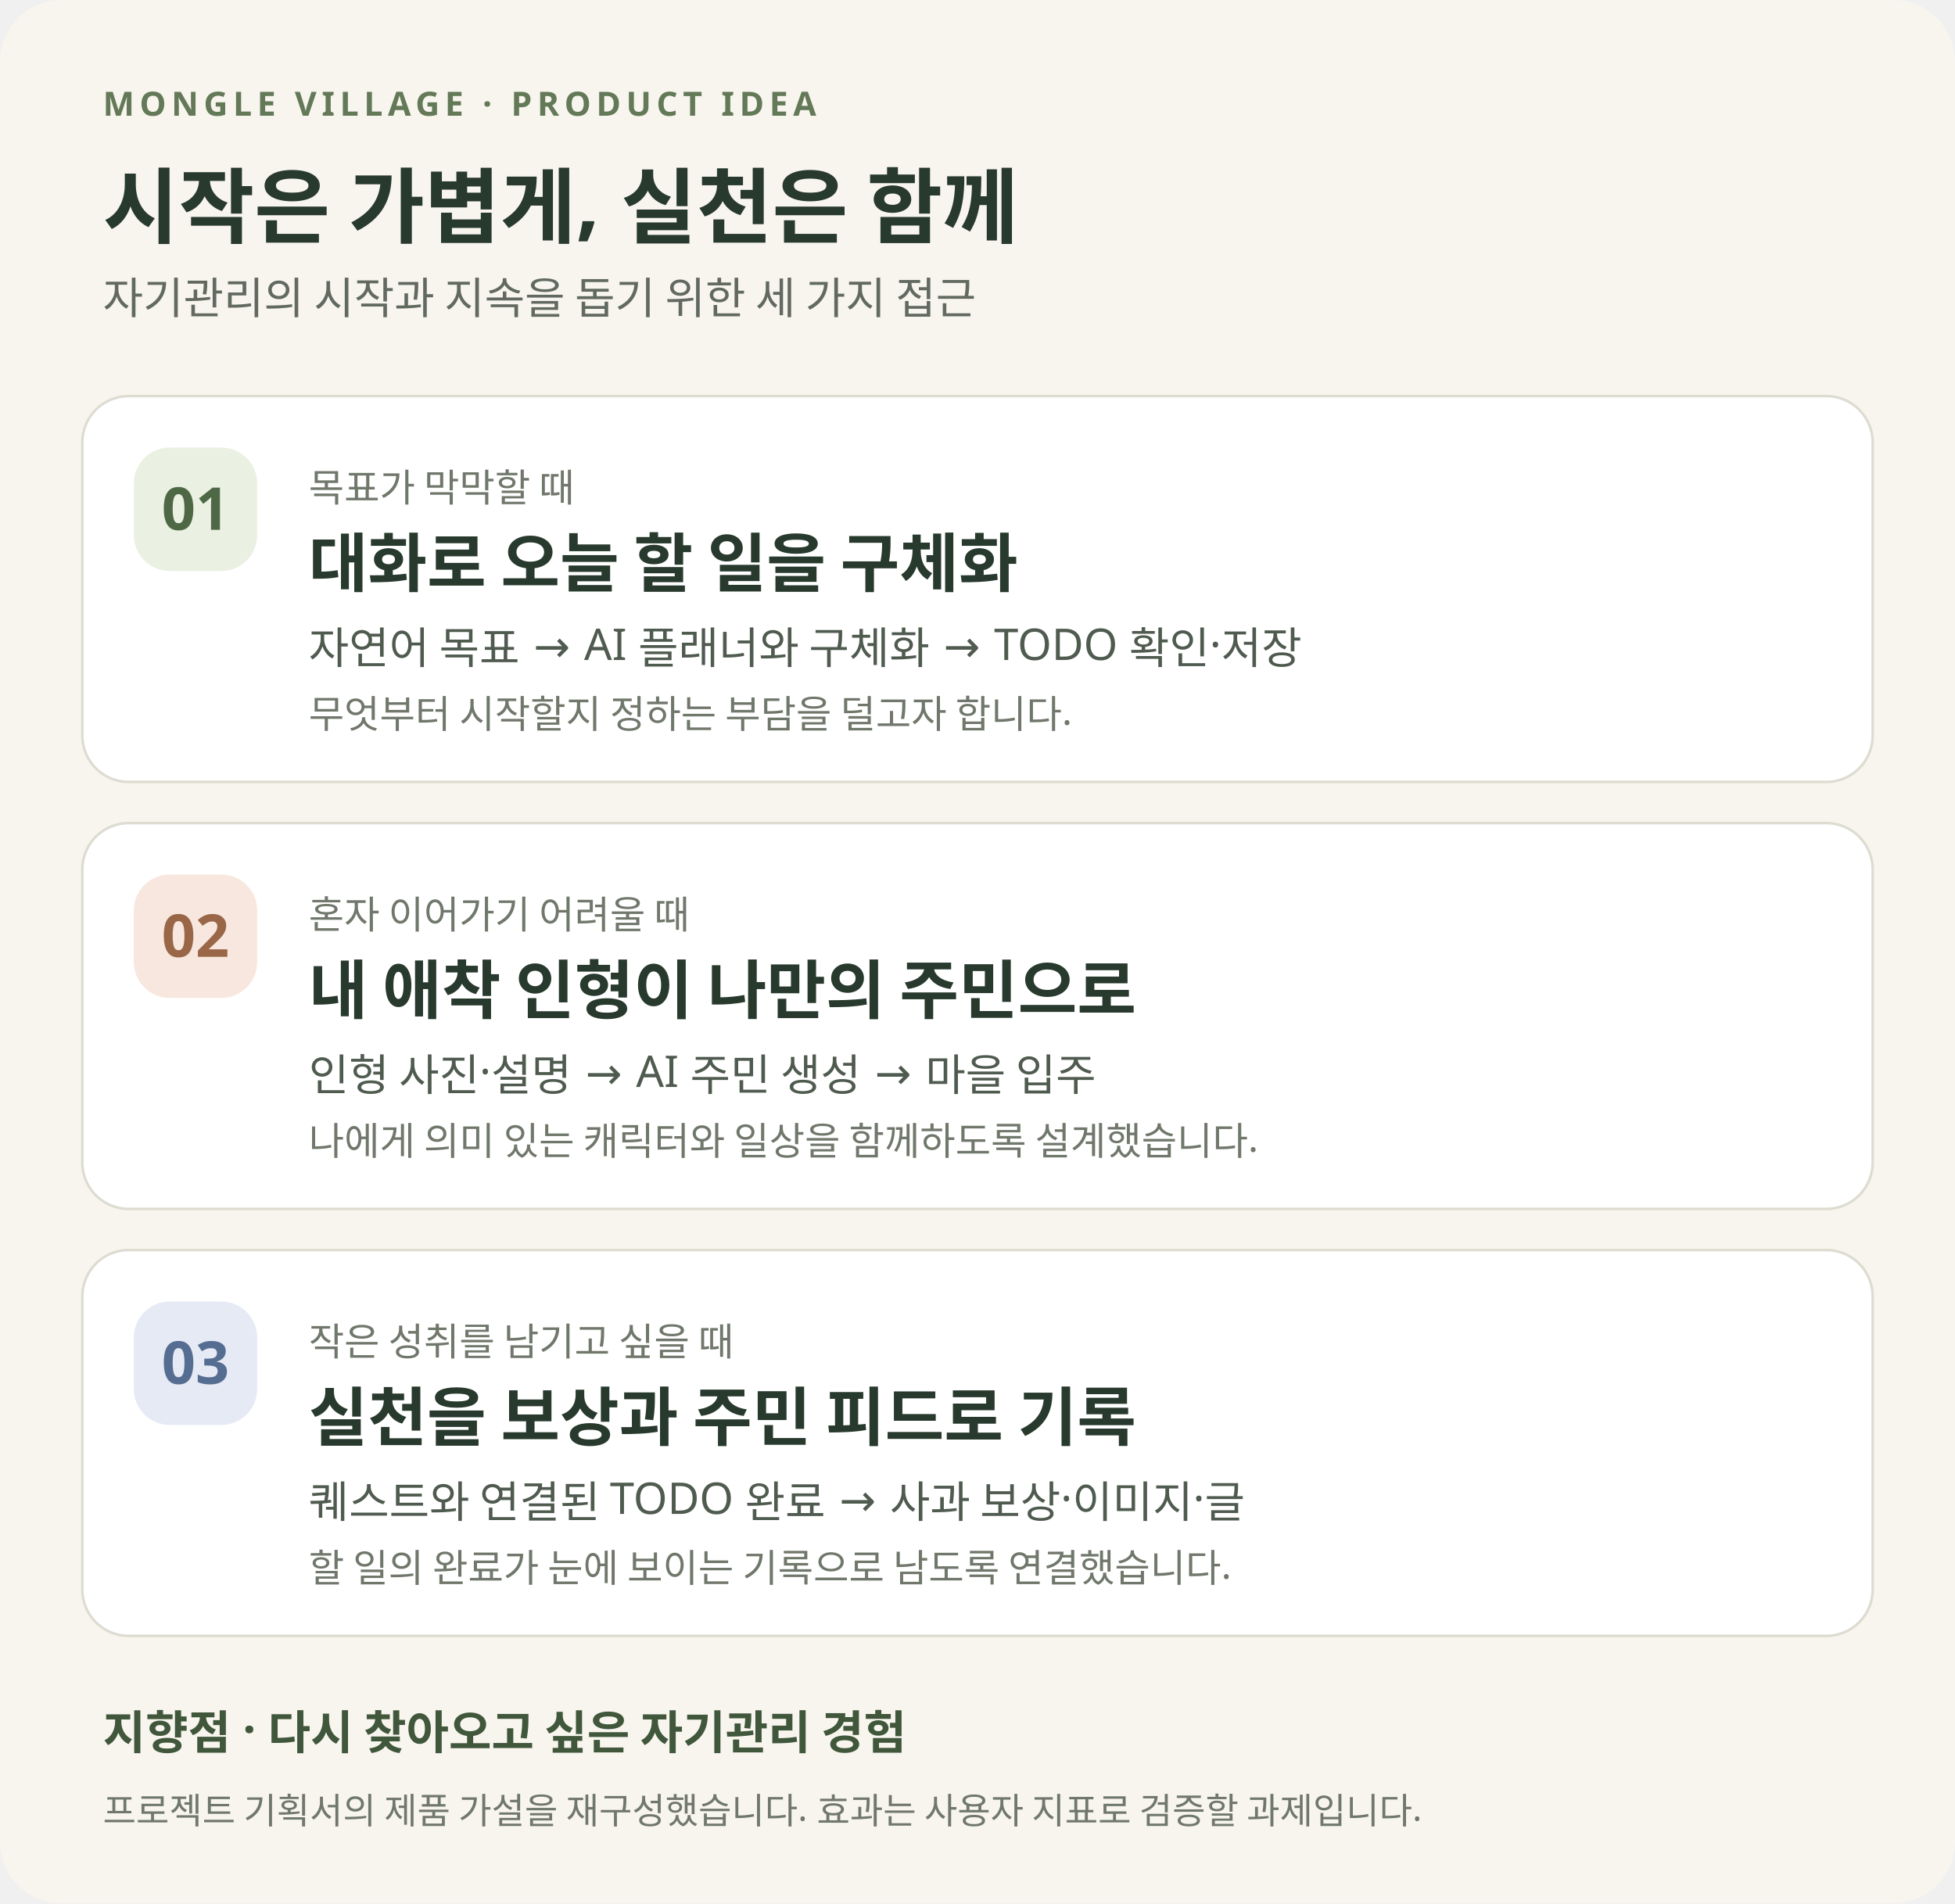
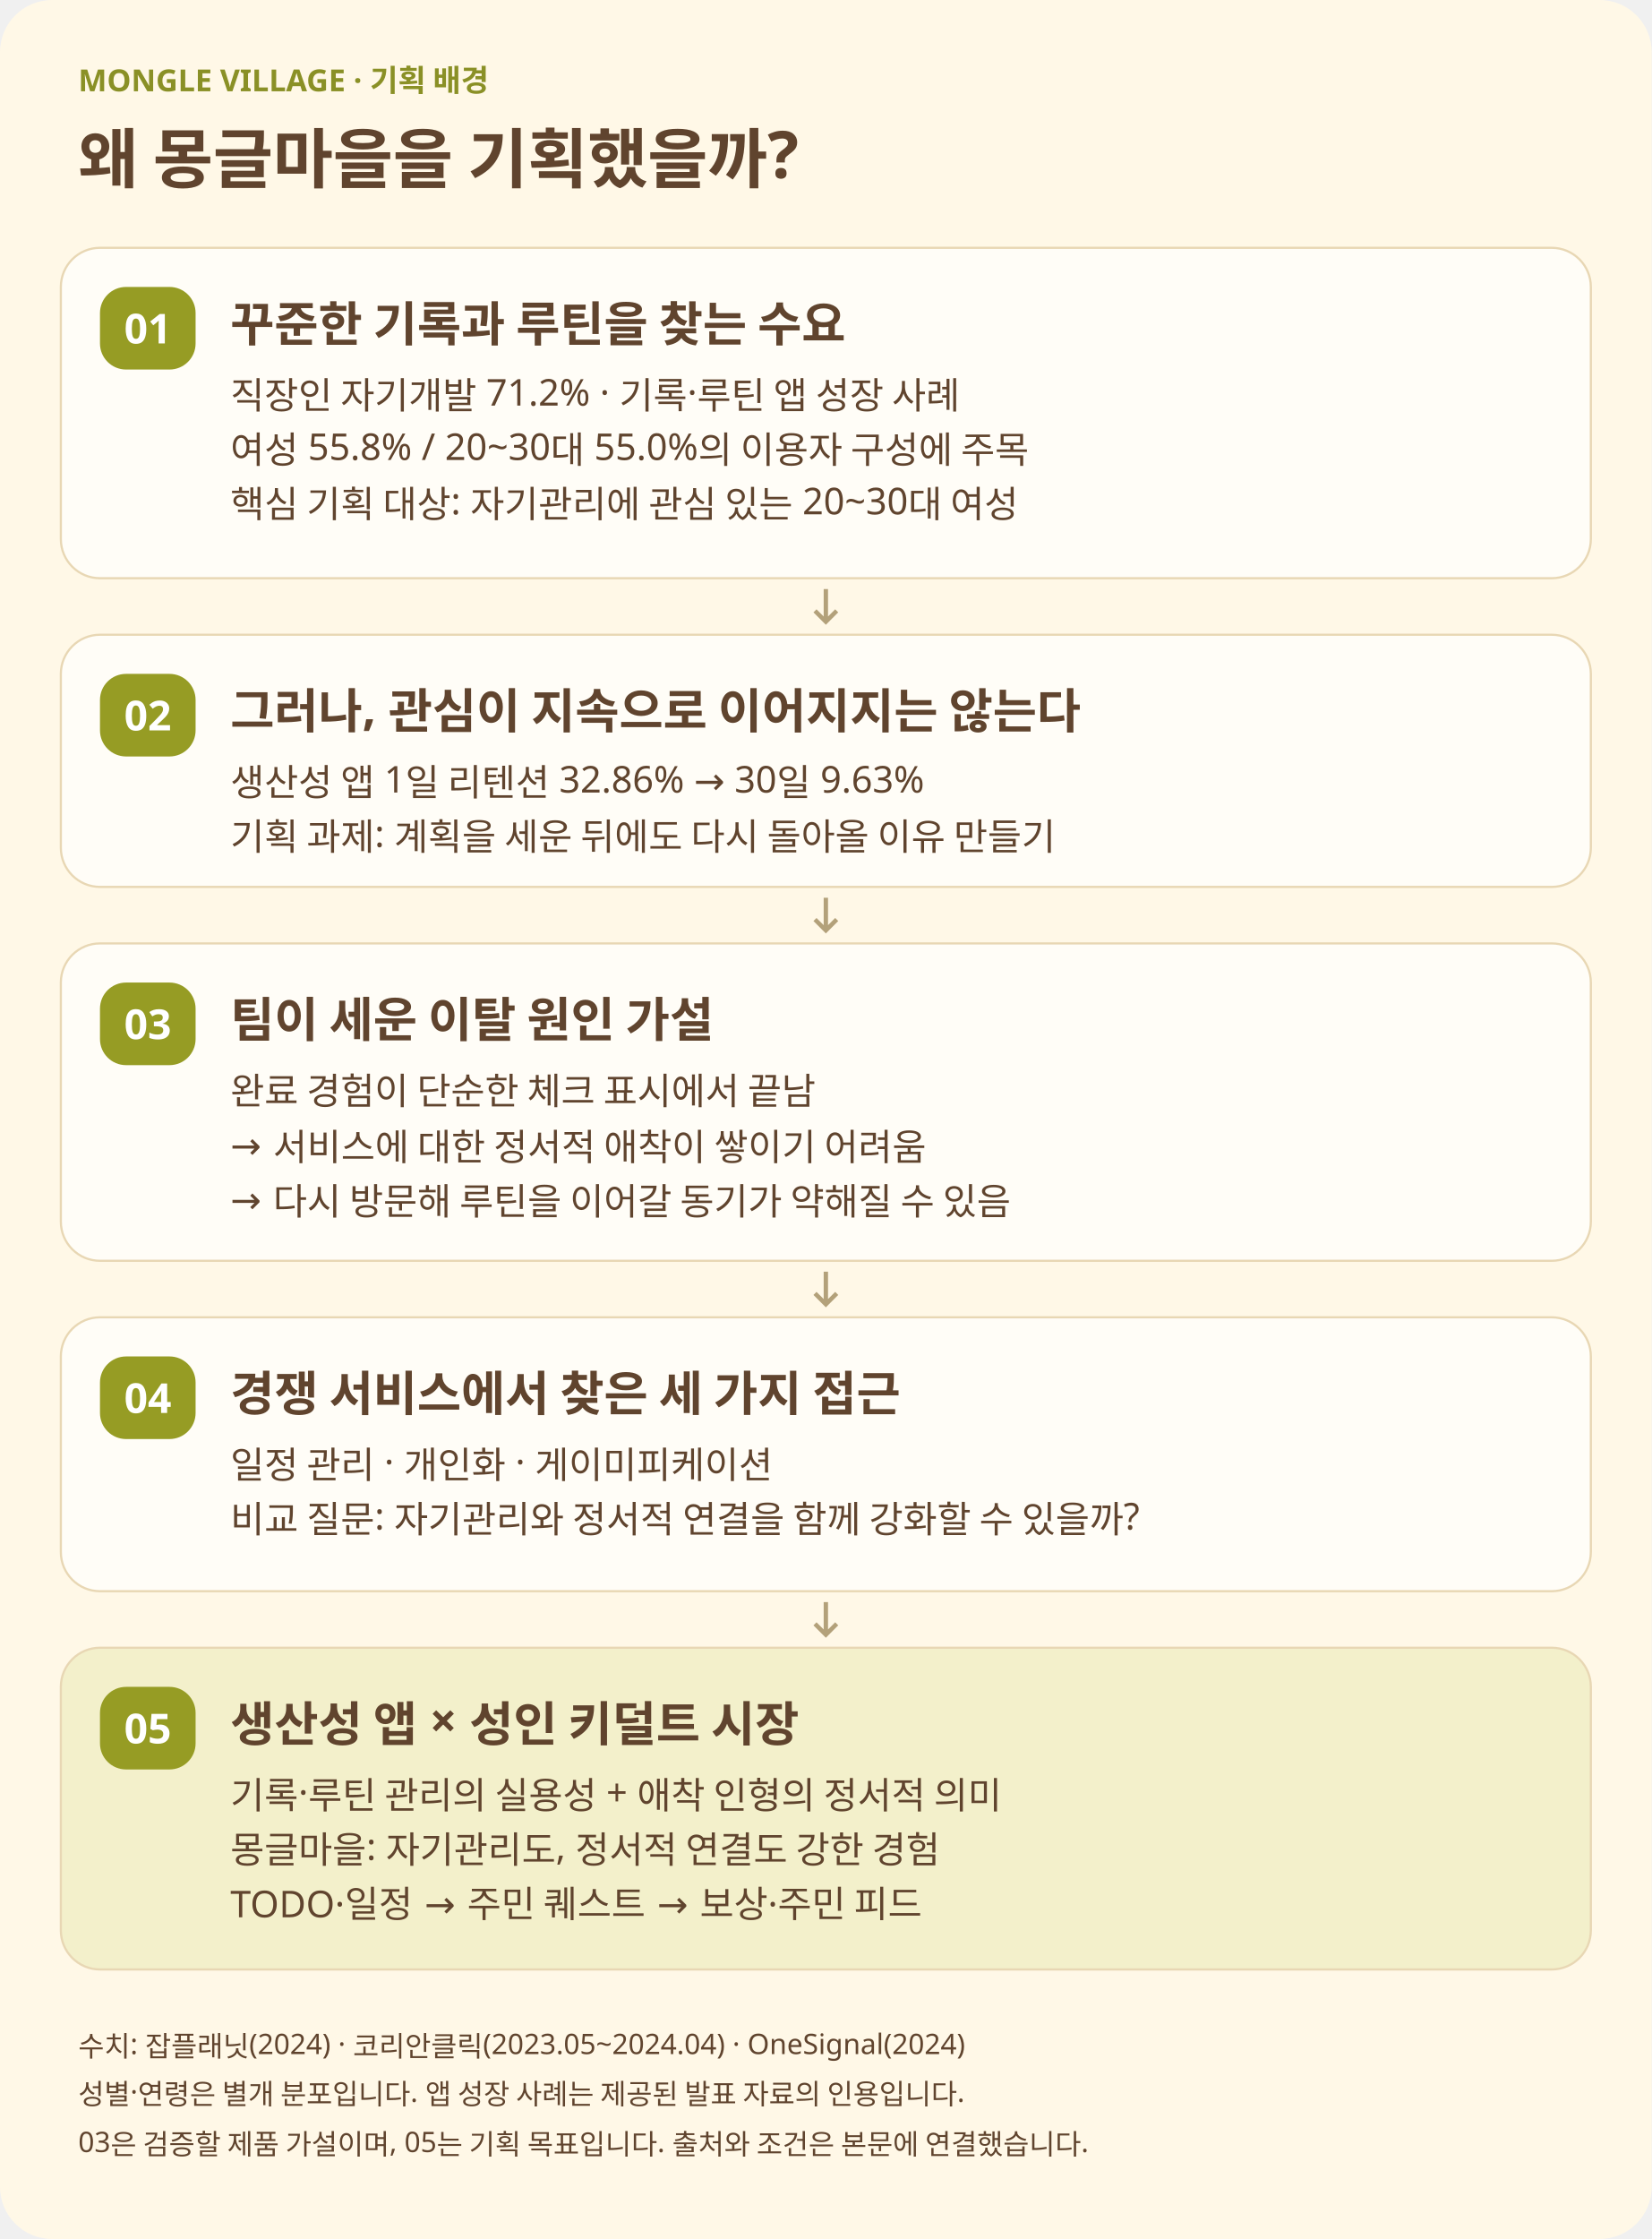
- <svg xmlns="http://www.w3.org/2000/svg" width="760" height="740" viewBox="0 0 760 740" role="img" aria-labelledby="title desc">
-   <rect width="760" height="740" rx="24" fill="#F8F5EE" />
+ <svg xmlns="http://www.w3.org/2000/svg" width="760" height="1030" viewBox="0 0 760 1030" role="img" aria-labelledby="title desc">
+   <rect width="760" height="1030" rx="24" fill="#FFF8E7" />
  <g font-family="'Apple SD Gothic Neo','Noto Sans KR',sans-serif">
-     <text x="40" y="45" font-size="13" font-weight="700" letter-spacing="2" fill="#637957">MONGLE VILLAGE · PRODUCT IDEA</text>
-     <text x="40" y="92" font-size="32" font-weight="700" fill="#28392D">시작은 가볍게, 실천은 함께</text>
-     <text x="40" y="122" font-size="17" fill="#626A60">자기관리의 시작과 지속을 돕기 위한 세 가지 접근</text>
-     <rect x="32" y="154" width="696" height="150" rx="18" fill="#FFFFFF" stroke="#DDDCD1" />
-     <rect x="52" y="174" width="48" height="48" rx="14" fill="#EAF0E2" />
-     <text x="76" y="206" text-anchor="middle" font-size="23" font-weight="700" fill="#4E6846">01</text>
-     <text x="120" y="195" font-size="15" fill="#70776B">목표가 막막할 때</text>
-     <text x="120" y="228" font-size="25" font-weight="700" fill="#28392D">대화로 오늘 할 일을 구체화</text>
-     <text x="120" y="258" font-size="17" fill="#505B50">자연어 목표 → AI 플래너와 구체화 → TODO 확인·저장</text>
-     <text x="120" y="283" font-size="15" fill="#70776B">무엇부터 시작할지 정하는 부담을 덜고자 합니다.</text>
-     <rect x="32" y="320" width="696" height="150" rx="18" fill="#FFFFFF" stroke="#DDDCD1" />
-     <rect x="52" y="340" width="48" height="48" rx="14" fill="#F8E7DE" />
-     <text x="76" y="372" text-anchor="middle" font-size="23" font-weight="700" fill="#996747">02</text>
-     <text x="120" y="361" font-size="15" fill="#70776B">혼자 이어가기 어려울 때</text>
-     <text x="120" y="394" font-size="25" font-weight="700" fill="#28392D">내 애착 인형이 나만의 주민으로</text>
-     <text x="120" y="424" font-size="17" fill="#505B50">인형 사진·설명 → AI 주민 생성 → 마을 입주</text>
-     <text x="120" y="449" font-size="15" fill="#70776B">나에게 의미 있는 캐릭터와 일상을 함께하도록 설계했습니다.</text>
-     <rect x="32" y="486" width="696" height="150" rx="18" fill="#FFFFFF" stroke="#DDDCD1" />
-     <rect x="52" y="506" width="48" height="48" rx="14" fill="#E5EAF5" />
-     <text x="76" y="538" text-anchor="middle" font-size="23" font-weight="700" fill="#566D92">03</text>
-     <text x="120" y="527" font-size="15" fill="#70776B">작은 성취를 남기고 싶을 때</text>
-     <text x="120" y="560" font-size="25" font-weight="700" fill="#28392D">실천을 보상과 주민 피드로 기록</text>
-     <text x="120" y="590" font-size="17" fill="#505B50">퀘스트와 연결된 TODO 완료 → 사과 보상·이미지·글</text>
-     <text x="120" y="615" font-size="15" fill="#70776B">할 일의 완료가 눈에 보이는 기록으로 남도록 연결했습니다.</text>
-     <text x="40" y="680" font-size="18" font-weight="700" fill="#40573C">지향점 · 다시 찾아오고 싶은 자기관리 경험</text>
-     <text x="40" y="709" font-size="14" fill="#70776B">프로젝트 기획서의 제품 가설을 재구성했습니다. 효과는 사용자 지표로 검증할 과제입니다.</text>
+     <text x="36" y="42" font-size="14" fill="#8A9026" font-weight="700" text-anchor="start">MONGLE VILLAGE · 기획 배경</text>
+     <text x="36" y="84" font-size="30" fill="#60442E" font-weight="700" text-anchor="start">왜 몽글마을을 기획했을까?</text>
+     <rect x="28" y="114" width="704" height="152" rx="18" fill="#FFFDF7" stroke="#E8D7B4" />
+     <rect x="46" y="132" width="44" height="38" rx="12" fill="#969C24" />
+     <text x="68" y="158" font-size="19" fill="#FFFFFF" font-weight="700" text-anchor="middle">01</text>
+     <text x="106" y="157" font-size="22" fill="#60442E" font-weight="700" text-anchor="start">꾸준한 기록과 루틴을 찾는 수요</text>
+     <text x="106" y="188" font-size="17" fill="#60442E" font-weight="400" text-anchor="start">직장인 자기개발 71.2% · 기록·루틴 앱 성장 사례</text>
+     <text x="106" y="213" font-size="17" fill="#60442E" font-weight="400" text-anchor="start">여성 55.8% / 20~30대 55.0%의 이용자 구성에 주목</text>
+     <text x="106" y="238" font-size="17" fill="#60442E" font-weight="400" text-anchor="start">핵심 기획 대상: 자기관리에 관심 있는 20~30대 여성</text>
+     <path d="M380 271v15m-5-5 5 5 5-5" fill="none" stroke="#B3A17A" stroke-width="2" />
+     <rect x="28" y="292" width="704" height="116" rx="18" fill="#FFFDF7" stroke="#E8D7B4" />
+     <rect x="46" y="310" width="44" height="38" rx="12" fill="#969C24" />
+     <text x="68" y="336" font-size="19" fill="#FFFFFF" font-weight="700" text-anchor="middle">02</text>
+     <text x="106" y="335" font-size="22" fill="#60442E" font-weight="700" text-anchor="start">그러나, 관심이 지속으로 이어지지는 않는다</text>
+     <text x="106" y="366" font-size="17" fill="#60442E" font-weight="400" text-anchor="start">생산성 앱 1일 리텐션 32.86% → 30일 9.63%</text>
+     <text x="106" y="391" font-size="17" fill="#60442E" font-weight="400" text-anchor="start">기획 과제: 계획을 세운 뒤에도 다시 돌아올 이유 만들기</text>
+     <path d="M380 413v15m-5-5 5 5 5-5" fill="none" stroke="#B3A17A" stroke-width="2" />
+     <rect x="28" y="434" width="704" height="146" rx="18" fill="#FFFDF7" stroke="#E8D7B4" />
+     <rect x="46" y="452" width="44" height="38" rx="12" fill="#969C24" />
+     <text x="68" y="478" font-size="19" fill="#FFFFFF" font-weight="700" text-anchor="middle">03</text>
+     <text x="106" y="477" font-size="22" fill="#60442E" font-weight="700" text-anchor="start">팀이 세운 이탈 원인 가설</text>
+     <text x="106" y="508" font-size="17" fill="#60442E" font-weight="400" text-anchor="start">완료 경험이 단순한 체크 표시에서 끝남</text>
+     <text x="106" y="533" font-size="17" fill="#60442E" font-weight="400" text-anchor="start">→ 서비스에 대한 정서적 애착이 쌓이기 어려움</text>
+     <text x="106" y="558" font-size="17" fill="#60442E" font-weight="400" text-anchor="start">→ 다시 방문해 루틴을 이어갈 동기가 약해질 수 있음</text>
+     <path d="M380 585v15m-5-5 5 5 5-5" fill="none" stroke="#B3A17A" stroke-width="2" />
+     <rect x="28" y="606" width="704" height="126" rx="18" fill="#FFFDF7" stroke="#E8D7B4" />
+     <rect x="46" y="624" width="44" height="38" rx="12" fill="#969C24" />
+     <text x="68" y="650" font-size="19" fill="#FFFFFF" font-weight="700" text-anchor="middle">04</text>
+     <text x="106" y="649" font-size="22" fill="#60442E" font-weight="700" text-anchor="start">경쟁 서비스에서 찾은 세 가지 접근</text>
+     <text x="106" y="680" font-size="17" fill="#60442E" font-weight="400" text-anchor="start">일정 관리  ·  개인화  ·  게이미피케이션</text>
+     <text x="106" y="705" font-size="17" fill="#60442E" font-weight="400" text-anchor="start">비교 질문: 자기관리와 정서적 연결을 함께 강화할 수 있을까?</text>
+     <path d="M380 737v15m-5-5 5 5 5-5" fill="none" stroke="#B3A17A" stroke-width="2" />
+     <rect x="28" y="758" width="704" height="148" rx="18" fill="#F3F0CB" stroke="#E8D7B4" />
+     <rect x="46" y="776" width="44" height="38" rx="12" fill="#969C24" />
+     <text x="68" y="802" font-size="19" fill="#FFFFFF" font-weight="700" text-anchor="middle">05</text>
+     <text x="106" y="801" font-size="22" fill="#60442E" font-weight="700" text-anchor="start">생산성 앱 × 성인 키덜트 시장</text>
+     <text x="106" y="832" font-size="17" fill="#60442E" font-weight="400" text-anchor="start">기록·루틴 관리의 실용성 + 애착 인형의 정서적 의미</text>
+     <text x="106" y="857" font-size="17" fill="#60442E" font-weight="400" text-anchor="start">몽글마을: 자기관리도, 정서적 연결도 강한 경험</text>
+     <text x="106" y="882" font-size="17" fill="#60442E" font-weight="400" text-anchor="start">TODO·일정 → 주민 퀘스트 → 보상·주민 피드</text>
+     <text x="36" y="946" font-size="13" fill="#60442E" font-weight="400" text-anchor="start">수치: 잡플래닛(2024) · 코리안클릭(2023.05~2024.04) · OneSignal(2024)</text>
+     <text x="36" y="968" font-size="13" fill="#60442E" font-weight="400" text-anchor="start">성별·연령은 별개 분포입니다. 앱 성장 사례는 제공된 발표 자료의 인용입니다.</text>
+     <text x="36" y="990" font-size="13" fill="#60442E" font-weight="400" text-anchor="start">03은 검증할 제품 가설이며, 05는 기획 목표입니다. 출처와 조건은 본문에 연결했습니다.</text>
  </g>
</svg>
